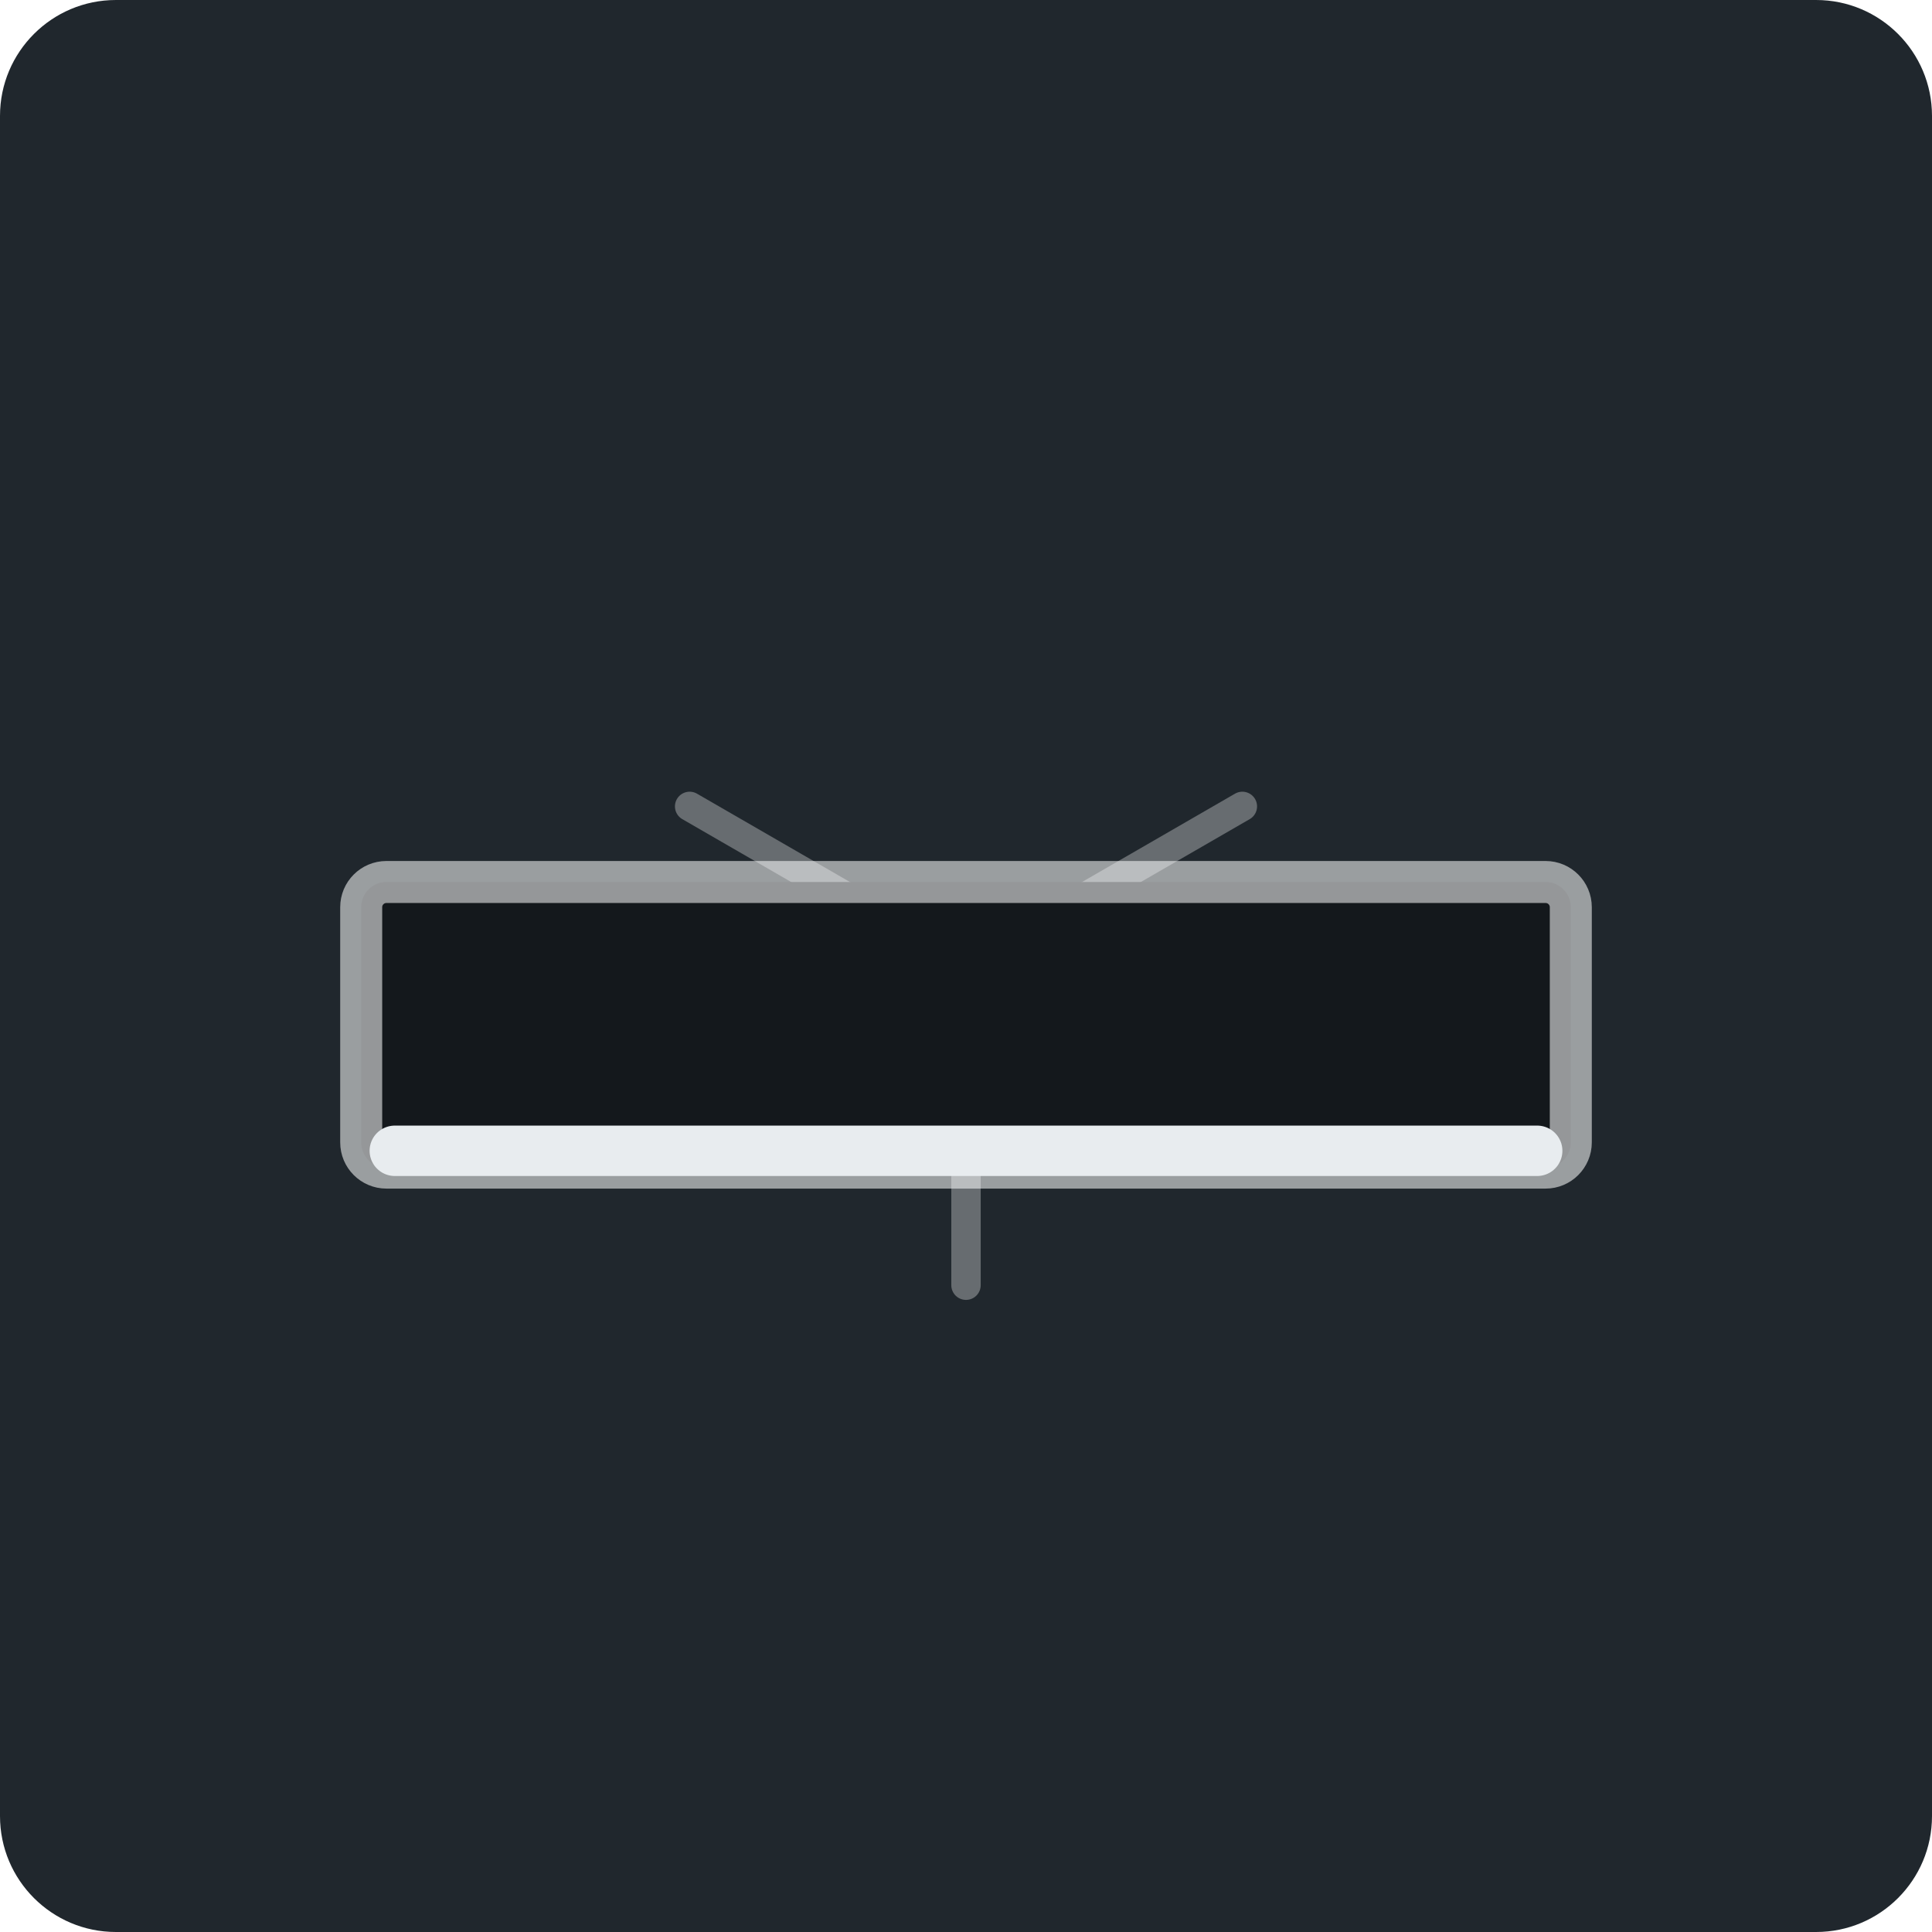
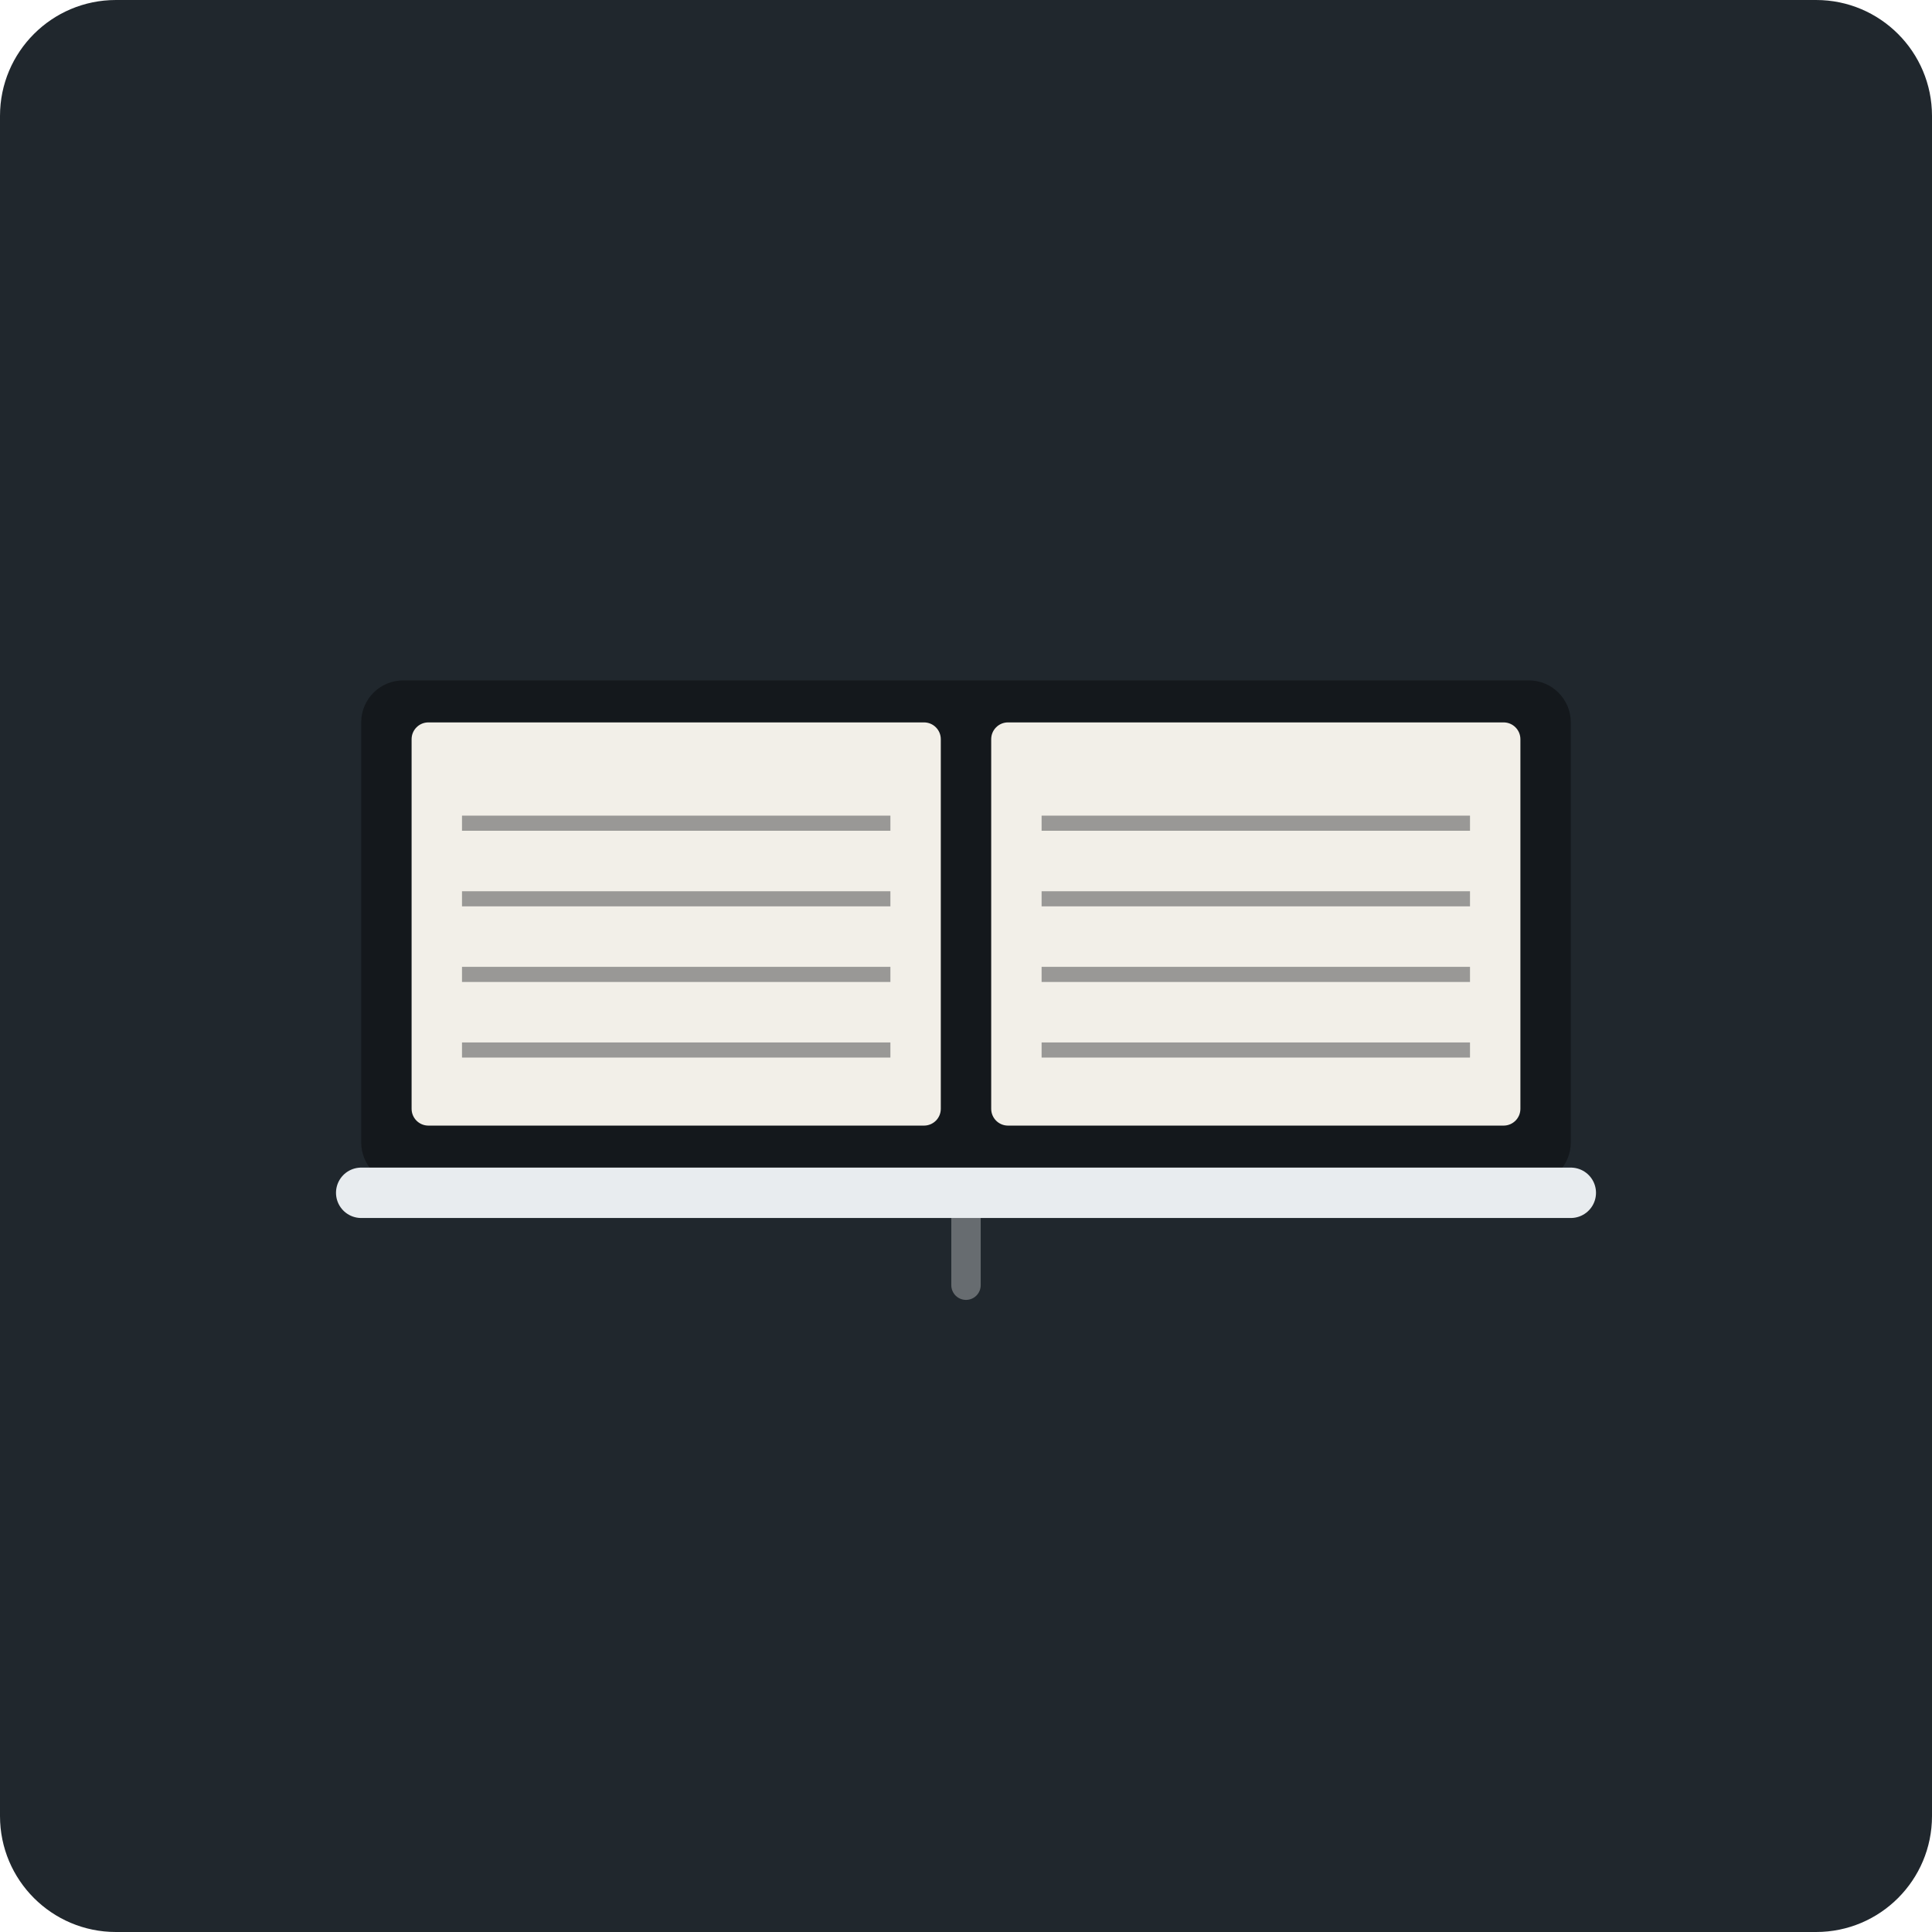
<svg xmlns="http://www.w3.org/2000/svg" viewBox="-1.15 -1.15 2.3 2.3" width="110" height="110">
-   <style>.s-bg{opacity:.5}.s-line{fill:none;stroke:rgba(255,255,255,.55);stroke-width:.05;stroke-linecap:round;stroke-linejoin:round}.s-thin{fill:none;stroke:rgba(255,255,255,.32);stroke-width:.035;stroke-linecap:round}.s-boom{fill:none;stroke:#e8ecef;stroke-width:.06;stroke-linecap:round}.s-edge{stroke:rgba(0,0,0,.45);stroke-width:.05}.s-dark{fill:#14181c}.s-white{fill:#eef1f3}.s-head{fill:rgba(255,255,255,.13)}.s-glass{fill:#0c1a24;stroke:rgba(255,255,255,.35);stroke-width:.04}.s-grille{fill:#171c21;stroke:rgba(255,255,255,.22);stroke-width:.035}.s-metal{fill:rgba(222,184,86,.42);stroke:#e1bd5f;stroke-width:.045}.s-led{fill:#5be08f}.s-red{fill:#ff6b5e}.s-port{fill:#14181c;stroke:rgba(255,255,255,.6);stroke-width:.03}.s-acrylic{fill:rgba(170,215,255,.16);stroke:rgba(190,225,255,.75);stroke-width:.05}.s-beam{fill:rgba(255,214,110,.16)}.s-ped1{fill:#3fb6a8}.s-ped2{fill:#e2833a}.s-ped3{fill:#d8d24a}.s-ped4{fill:#8a73d6}.s-deck{fill:rgba(255,255,255,.05);stroke:rgba(255,255,255,.45);stroke-width:.07;stroke-dasharray:.3 .2}.s-spruce{fill:#d8ad6c}.s-burst{fill:#3b1d10}.s-burstin{fill:#cf7a2b}.s-navy{fill:#33507c}.s-maple{fill:#e3c389}.s-rose{fill:#2b1c13}.s-varnish{fill:#a24f25}.s-pg{fill:#f2efe8}.s-cream{fill:#efe6d2}.s-chrome{fill:#cfd5da}.s-str{fill:none;stroke:rgba(255,255,255,.45);stroke-width:.006}.s-bind{fill:none;stroke:#2a1a10;stroke-width:.018}.s-fret{fill:none;stroke:rgba(255,255,255,.35);stroke-width:.008}.s-cab{fill:#2b3640}.s-cabtop{fill:#36434f}.s-mesh{fill:#14181c}.s-cone{fill:#5d6a77}.s-dot{fill:rgba(255,255,255,.2)}.s-txt{fill:rgba(255,255,255,.55);font:700 .3px Archivo,Arial,sans-serif;letter-spacing:.02px}.s-wood{fill:#c08a4e}.s-wood2{fill:#7a5232}.s-red2{fill:#b5413a}.s-blk{fill:#26292d}.s-brass{fill:#d6b04a}.c-audio{fill:#2e6a99}.c-inst{fill:#6b51a3}.c-power{fill:#b85a22}.c-infra{fill:#44535e}.c-video{fill:#a3426b}</style>
+   <style>.s-bg{opacity:.5}.s-plexi{fill:rgba(170,215,255,.32);stroke:rgba(200,230,255,.85);stroke-width:.05}.s-shine{fill:none;stroke:rgba(255,255,255,.55);stroke-width:.03;stroke-linecap:round}.s-staff{fill:none;stroke:rgba(20,24,28,.4);stroke-width:.018}.s-lyric{fill:rgba(255,255,255,.75)}.s-brassline{fill:none;stroke:#d6b04a;stroke-width:.08;stroke-linecap:round}.s-valve{fill:#f0d27a;stroke:#8a6a1f;stroke-width:.02}.s-line{fill:none;stroke:rgba(255,255,255,.55);stroke-width:.05;stroke-linecap:round;stroke-linejoin:round}.s-thin{fill:none;stroke:rgba(255,255,255,.32);stroke-width:.035;stroke-linecap:round}.s-boom{fill:none;stroke:#e8ecef;stroke-width:.06;stroke-linecap:round}.s-edge{stroke:rgba(0,0,0,.45);stroke-width:.05}.s-dark{fill:#14181c}.s-white{fill:#eef1f3}.s-head{fill:rgba(255,255,255,.13)}.s-glass{fill:#0c1a24;stroke:rgba(255,255,255,.35);stroke-width:.04}.s-grille{fill:#171c21;stroke:rgba(255,255,255,.22);stroke-width:.035}.s-metal{fill:rgba(222,184,86,.42);stroke:#e1bd5f;stroke-width:.045}.s-led{fill:#5be08f}.s-red{fill:#ff6b5e}.s-port{fill:#14181c;stroke:rgba(255,255,255,.6);stroke-width:.03}.s-acrylic{fill:rgba(170,215,255,.16);stroke:rgba(190,225,255,.75);stroke-width:.05}.s-beam{fill:rgba(255,214,110,.09)}.s-ped1{fill:#3fb6a8}.s-ped2{fill:#e2833a}.s-ped3{fill:#d8d24a}.s-ped4{fill:#8a73d6}.s-deck{fill:rgba(255,255,255,.05);stroke:rgba(255,255,255,.45);stroke-width:.07;stroke-dasharray:.3 .2}.s-spruce{fill:#d8ad6c}.s-burst{fill:#3b1d10}.s-burstin{fill:#cf7a2b}.s-navy{fill:#33507c}.s-maple{fill:#e3c389}.s-rose{fill:#2b1c13}.s-varnish{fill:#a24f25}.s-pg{fill:#f2efe8}.s-cream{fill:#efe6d2}.s-chrome{fill:#cfd5da}.s-str{fill:none;stroke:rgba(255,255,255,.45);stroke-width:.006}.s-bind{fill:none;stroke:#2a1a10;stroke-width:.018}.s-fret{fill:none;stroke:rgba(255,255,255,.35);stroke-width:.008}.s-cab{fill:#2b3640}.s-cabtop{fill:#36434f}.s-mesh{fill:#14181c}.s-cone{fill:#5d6a77}.s-dot{fill:rgba(255,255,255,.2)}.s-txt{fill:rgba(255,255,255,.55);font:700 .3px Archivo,Arial,sans-serif;letter-spacing:.02px}.s-wood{fill:#c08a4e}.s-wood2{fill:#7a5232}.s-red2{fill:#b5413a}.s-blk{fill:#26292d}.s-brass{fill:#d6b04a}.c-audio{fill:#2e6a99}.c-inst{fill:#6b51a3}.c-power{fill:#b85a22}.c-infra{fill:#44535e}.c-video{fill:#a3426b}</style>
  <rect x="-1.15" y="-1.15" width="2.3" height="2.3" rx="0.138" fill="#20272d" />
  <path class="s-thin" d="M0 0L0 0.38" />
  <path class="s-thin" d="M0 0L-0.329 -0.19" />
  <path class="s-thin" d="M0 0L0.329 -0.19" />
-   <rect class="s-dark" x="-0.72" y="-0.1" width="1.44" height="0.34" rx="0.03" />
-   <rect class="s-line" x="-0.72" y="-0.1" width="1.44" height="0.34" rx="0.03" />
-   <path class="s-boom" d="M-0.68 0.22L0.68 0.22" />
+   <rect class="s-dark" x="-0.72" y="-0.34" width="1.44" height="0.6" rx="0.05" />
+   <rect class="s-pg" x="-0.66" y="-0.29" width="0.63" height="0.48" rx="0.02" />
+   <rect class="s-pg" x="0.03" y="-0.29" width="0.63" height="0.48" rx="0.02" />
+   <path class="s-staff" d="M-0.6 -0.17L-0.09 -0.17" />
+   <path class="s-staff" d="M0.09 -0.17L0.6 -0.17" />
+   <path class="s-staff" d="M-0.6 -0.08L-0.09 -0.08" />
+   <path class="s-staff" d="M0.09 -0.08L0.6 -0.08" />
+   <path class="s-staff" d="M-0.6 0.01L-0.09 0.01" />
+   <path class="s-staff" d="M0.09 0.01L0.6 0.01" />
+   <path class="s-staff" d="M-0.6 0.1L-0.09 0.1" />
+   <path class="s-staff" d="M0.09 0.1L0.6 0.1" />
+   <path class="s-boom" d="M-0.72 0.27L0.72 0.27" />
</svg>
